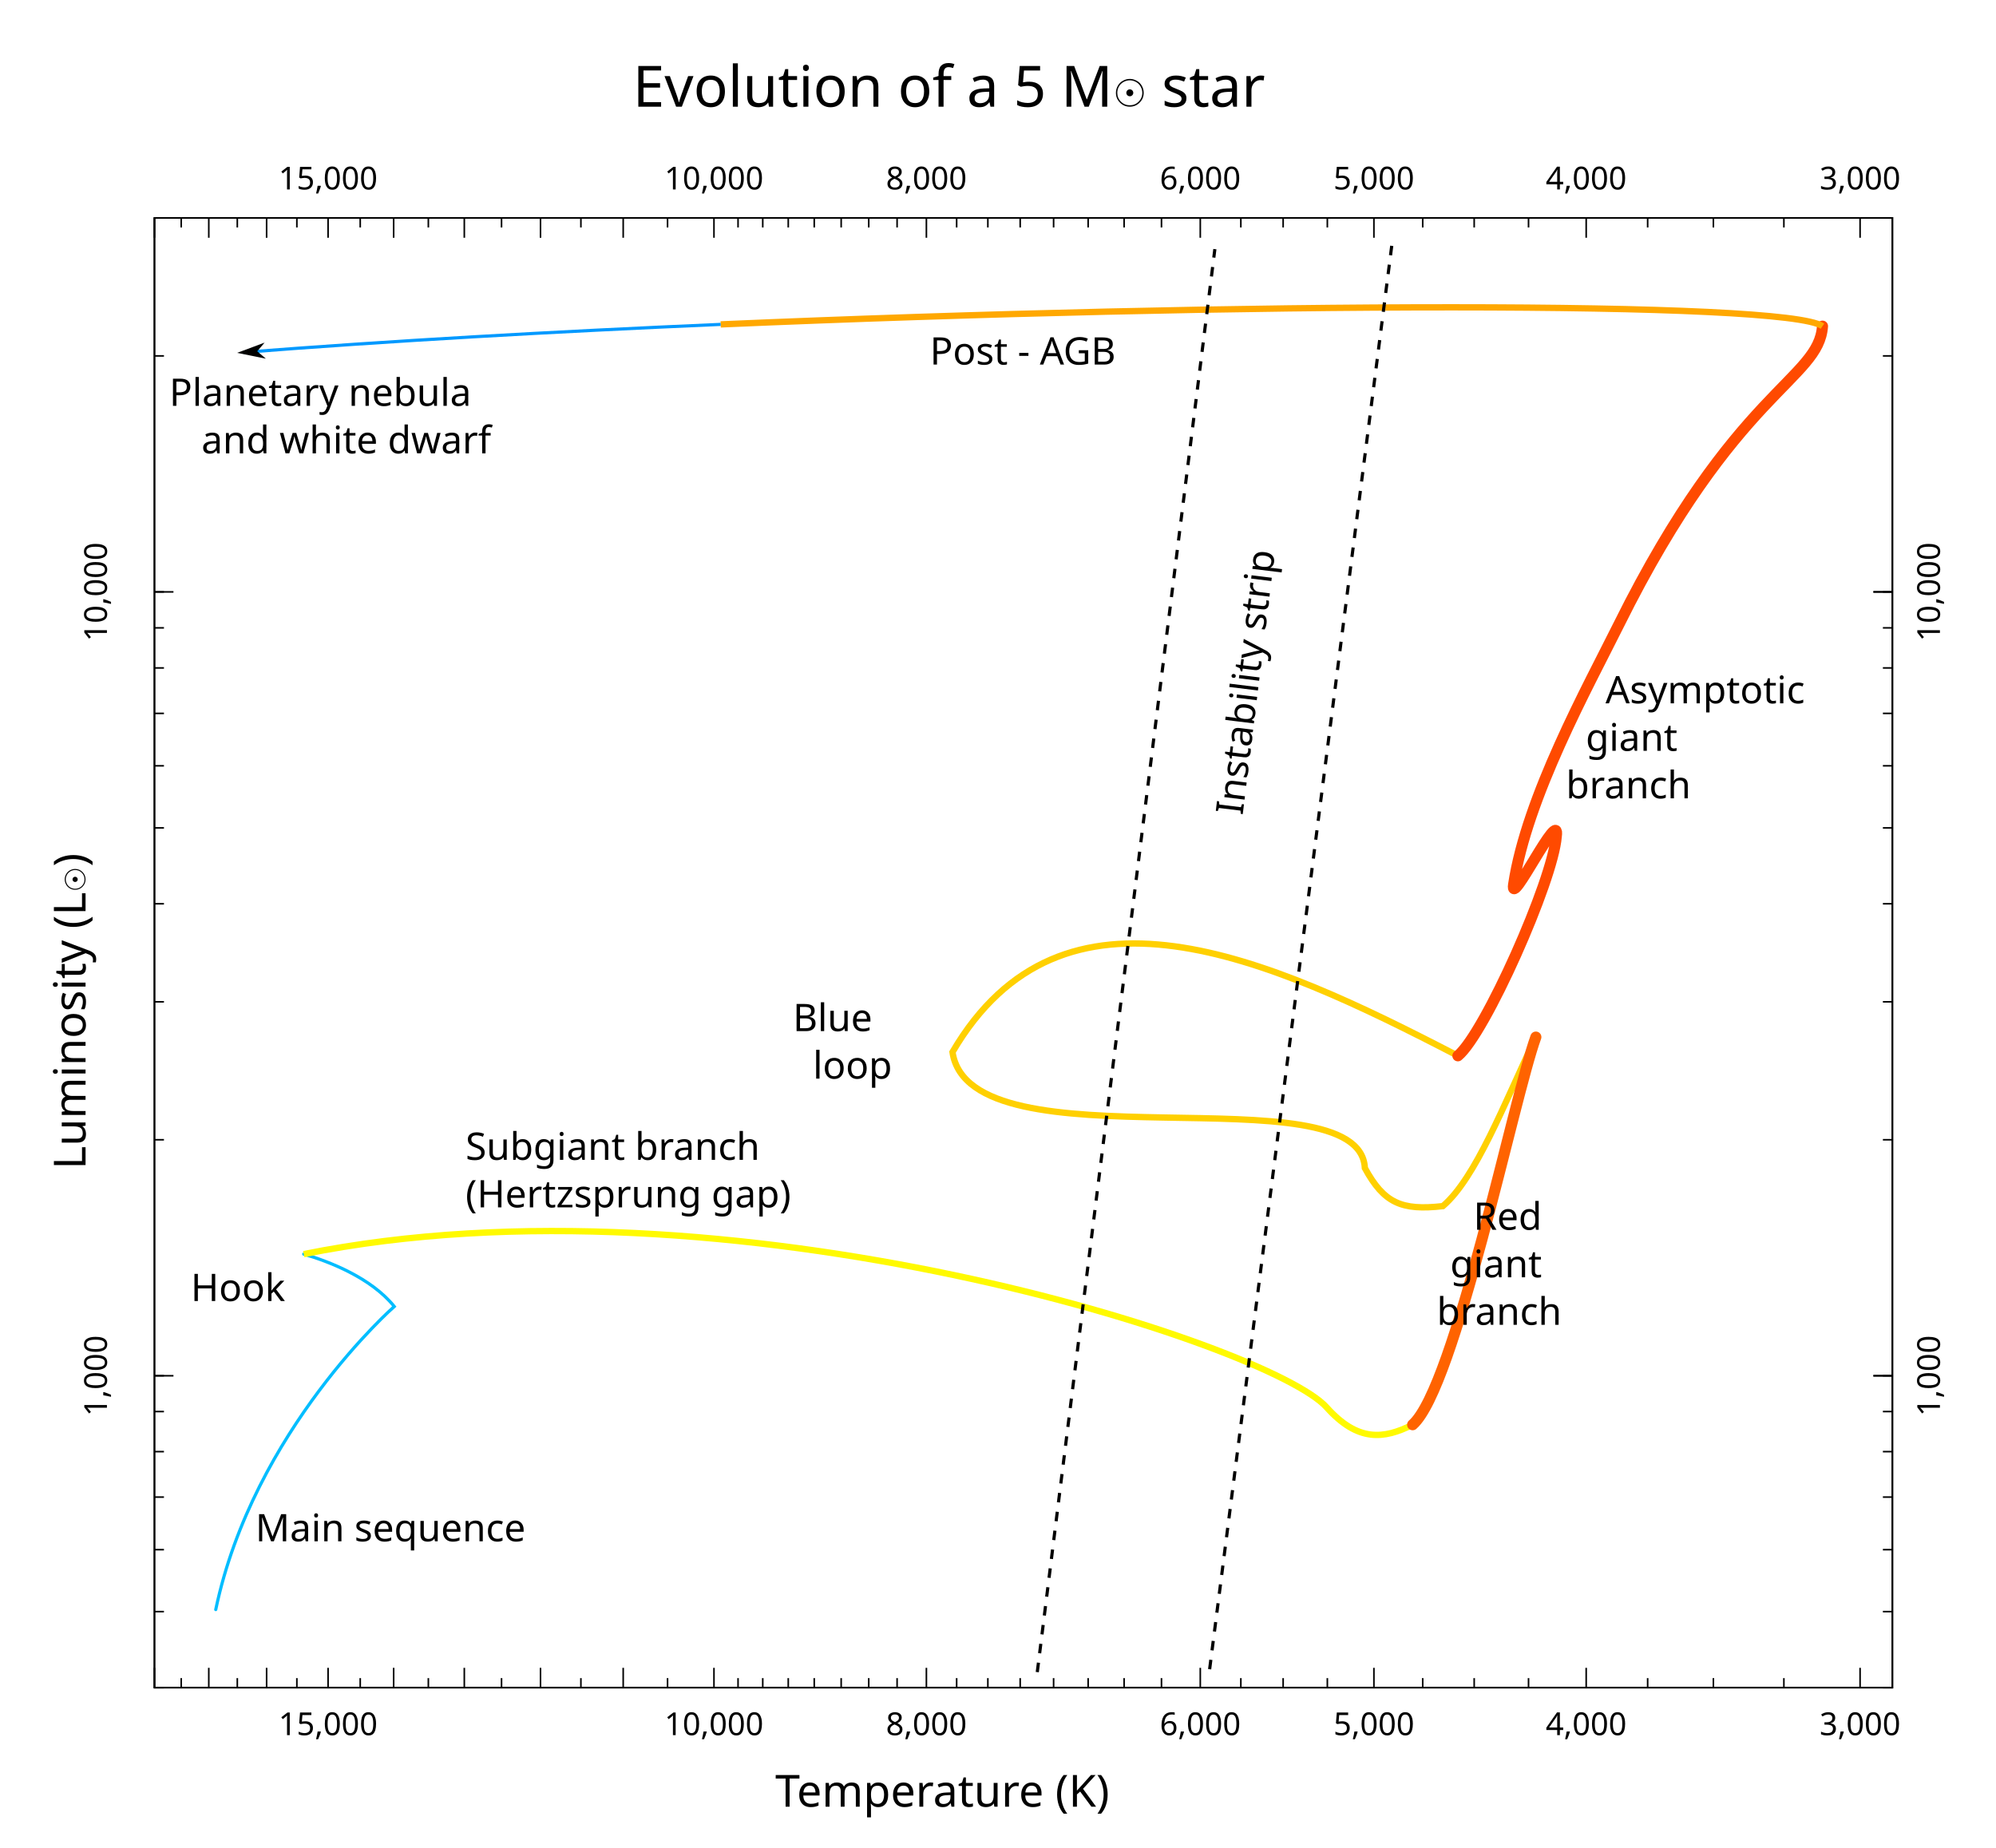
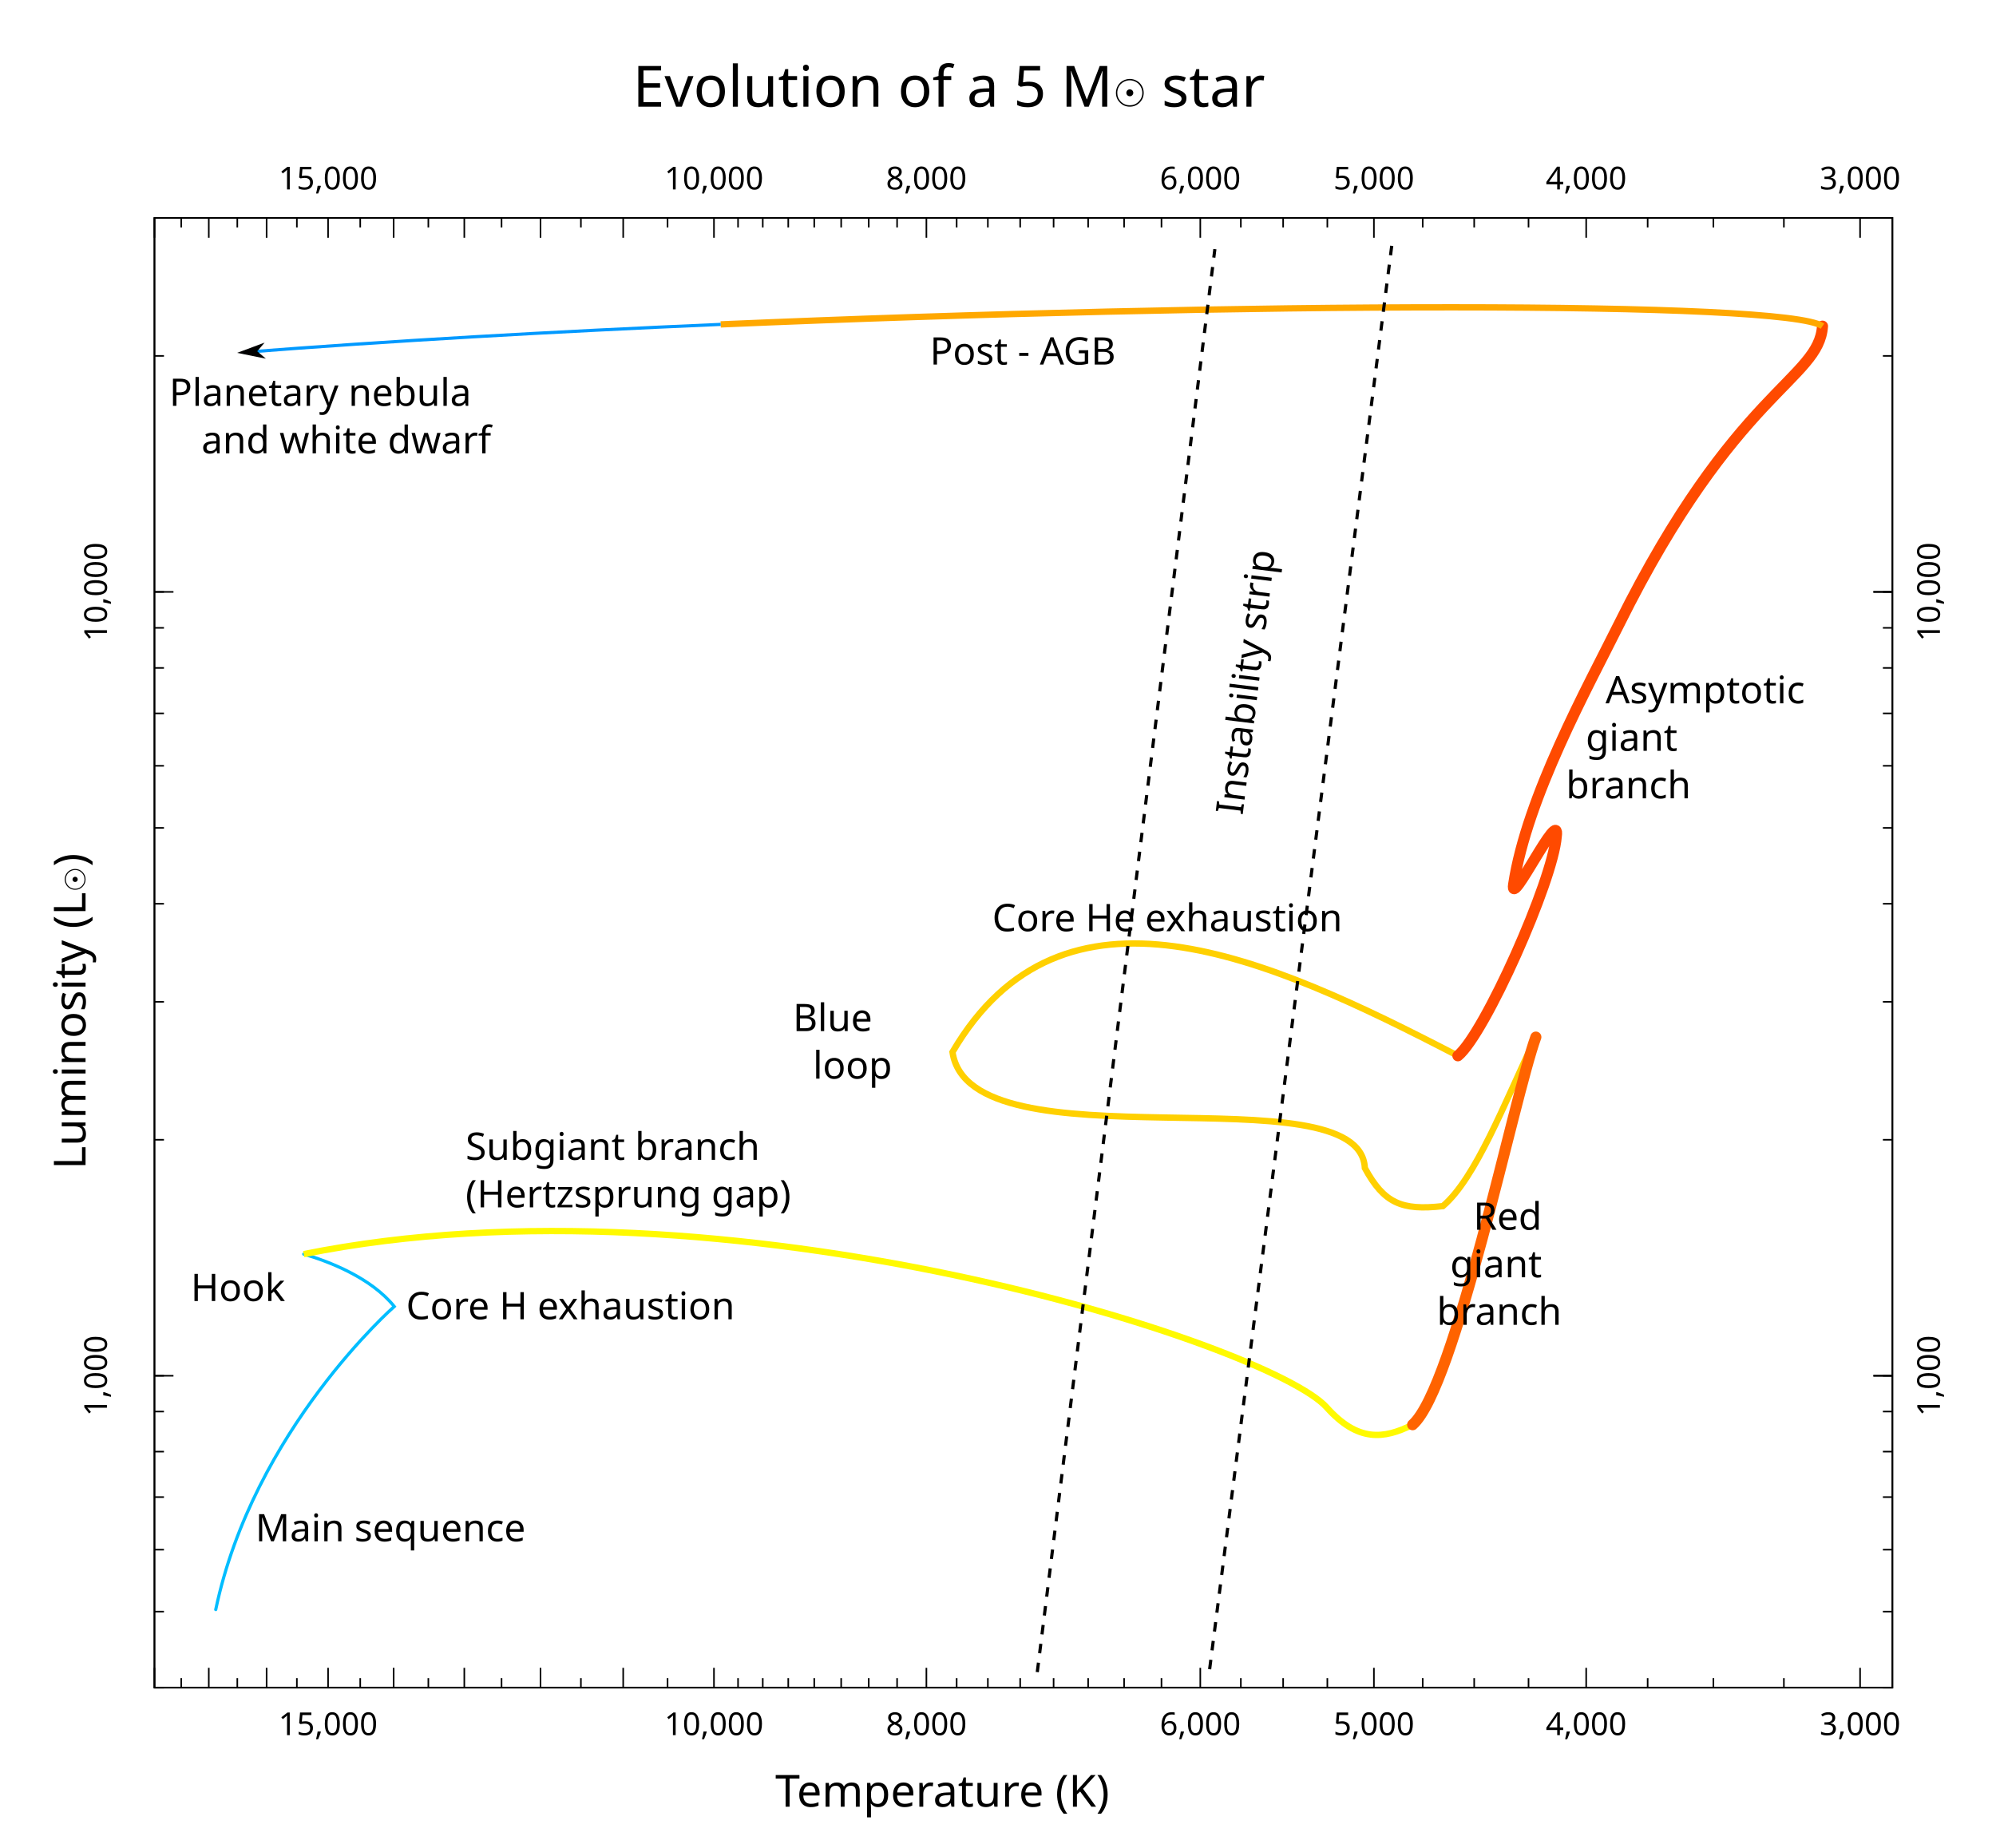
<svg xmlns="http://www.w3.org/2000/svg" xmlns:xlink="http://www.w3.org/1999/xlink" width="1260" height="1166.505" id="svg5977" version="1.1">
  <defs id="defs5979">
    <marker orient="auto" refY="0.0" refX="0.0" id="Arrow1Mend" style="overflow:visible;">
      <path id="path8502" d="M 0.0,0.0 L 5.0,-5.0 L -12.5,0.0 L 5.0,5.0 L 0.0,0.0 z " style="fill-rule:evenodd;stroke:#000000;stroke-width:1.0pt;" transform="scale(0.4) rotate(180) translate(10,0)" />
    </marker>
    <marker orient="auto" refY="0.0" refX="0.0" id="Arrow1Send" style="overflow:visible;">
      <path id="path8508" d="M 0.0,0.0 L 5.0,-5.0 L -12.5,0.0 L 5.0,5.0 L 0.0,0.0 z " style="fill-rule:evenodd;stroke:#000000;stroke-width:1.0pt;" transform="scale(0.2) rotate(180) translate(6,0)" />
    </marker>
  </defs>
  <g id="layer1" transform="translate(-33.65079,-27.06518)">
    <path style="fill:none;stroke:#00bdff;stroke-width:2;stroke-linecap:round;stroke-linejoin:miter;stroke-opacity:1;stroke-miterlimit:4;stroke-dasharray:none" d="M 169.841,1043.294 C 193.651,929.899 282.54,851.94 282.54,851.94 267.923,833.813 241.553,823.598 225.397,818.866" id="path8467" />
    <path style="fill:none;stroke:#fffa00;stroke-width:4;stroke-linecap:butt;stroke-linejoin:miter;stroke-opacity:1;stroke-miterlimit:4;stroke-dasharray:none" d="m 225.397,818.866 c 267.939,-54.081 609.933,56.842 645.732,96.772 19.634,21.9 35.978,20.135 54.268,10.938" id="path8471" />
    <path style="fill:none;stroke:#ffd000;stroke-width:4;stroke-linecap:round;stroke-linejoin:miter;stroke-miterlimit:4;stroke-opacity:1;stroke-dasharray:none" d="m 1003.175,681.847 c -20.24,42.529 -37.835,88.825 -58.679,106.716 -26.109,2.946 -37.196,-1.886 -49.258,-24.032 -3.175,-62.387 -249.206,1.706 -260.317,-73.234 69.38,-118.378 197.957,-60.436 319.048,2.362" id="path9121" />
    <path style="fill:none;stroke:#ff6300;stroke-width:7;stroke-linecap:round;stroke-linejoin:miter;stroke-opacity:1;stroke-miterlimit:4;stroke-dasharray:none" d="M 925.397,926.576 C 952.166,903.011 989.418,719.621 1003.175,681.847" id="path8477" />
    <path style="fill:none;stroke:#ff4a00;stroke-width:7;stroke-linecap:round;stroke-linejoin:miter;stroke-opacity:1;stroke-miterlimit:4;stroke-dasharray:none" d="m 953.968,693.659 c 16.918,-13.868 59.967,-110.42 62.105,-138.462 2.881,-20.274 -29.404,46.7 -26.951,30.398 8.307,-55.198 47.112,-125.286 66.511,-164.353 73.549,-148.118 126.241,-154.392 128.493,-188.252" id="path8481" />
    <path style="fill:none;stroke:#ffa800;stroke-width:4;stroke-linecap:butt;stroke-linejoin:miter;stroke-opacity:1;stroke-miterlimit:4;stroke-dasharray:none" d="M 1184.127,232.991 C 1160.507,216.904 817.13,217.739 488.592,231.876" id="path8487" />
    <path style="fill:none;stroke:#0099ff;stroke-width:2;stroke-linecap:butt;stroke-linejoin:miter;stroke-opacity:1;stroke-miterlimit:4;stroke-dasharray:none;marker-end:url(#Arrow1Mend)" d="m 488.592,231.876 c -105.677,4.548 -209.82,10.472 -301.291,17.652" id="path6840" />
    <g id="gnuplot_canvas" transform="translate(53.65079,116.5714)">
      <rect id="rect7173" height="1024" width="1280" y="0" x="0" style="fill:none" />
      <defs id="defs7175">
        <circle r="0.5" id="gpDot" cx="0" cy="0" style="stroke-width:0.5" />
        <path d="M -1,0 H 1 M 0,-1 v 2" id="gpPt0" style="stroke:currentColor;stroke-width:0.167" />
        <path d="M -1,-1 1,1 M 1,-1 -1,1" id="gpPt1" style="stroke:currentColor;stroke-width:0.167" />
        <path d="M -1,0 1,0 M 0,-1 0,1 m -1,-2 2,2 m -2,0 2,-2" id="gpPt2" style="stroke:currentColor;stroke-width:0.167" />
        <rect height="2" width="2" y="-1" x="-1" id="gpPt3" style="stroke:currentColor;stroke-width:0.167" />
        <rect height="2" width="2" y="-1" x="-1" id="gpPt4" style="fill:currentColor;stroke:currentColor;stroke-width:0.167" />
        <circle r="1" cy="0" cx="0" id="gpPt5" style="stroke:currentColor;stroke-width:0.167" />
        <use id="gpPt6" xlink:href="#gpPt5" style="fill:currentColor;stroke:none" x="0" y="0" width="1" height="1" />
        <path d="m 0,-1.33 -1.33,2 2.66,0 z" id="gpPt7" style="stroke:currentColor;stroke-width:0.167" />
        <use id="gpPt8" xlink:href="#gpPt7" style="fill:currentColor;stroke:none" x="0" y="0" width="1" height="1" />
        <use transform="scale(-1,-1)" id="gpPt9" xlink:href="#gpPt7" style="stroke:currentColor" x="0" y="0" width="1" height="1" />
        <use id="gpPt10" xlink:href="#gpPt9" style="fill:currentColor;stroke:none" x="0" y="0" width="1" height="1" />
        <use transform="matrix(0.7071068,0.7071068,-0.7071068,0.7071068,0,0)" id="gpPt11" xlink:href="#gpPt3" style="stroke:currentColor" x="0" y="0" width="1" height="1" />
        <use id="gpPt12" xlink:href="#gpPt11" style="fill:currentColor;stroke:none" x="0" y="0" width="1" height="1" />
      </defs>
      <g id="g7191" style="color:#ffffff;fill:none;stroke:currentColor;stroke-width:1;stroke-linecap:butt;stroke-linejoin:miter" />
      <g id="g7193" style="color:#000000;fill:none;stroke:currentColor;stroke-width:1;stroke-linecap:butt;stroke-linejoin:miter">
        <path id="path7195" d="m 77.5,976 6,0 m 1091.1,0 -6,0 M 77.5,928 l 6,0 m 1091.1,0 -6,0 M 77.5,888.9 l 6,0 m 1091.1,0 -6,0 M 77.5,855.7 l 6,0 m 1091.1,0 -6,0 M 77.5,827 l 6,0 m 1091.1,0 -6,0 M 77.5,801.7 l 6,0 m 1091.1,0 -6,0 M 77.5,779.1 l 12,0 m 1085.1,0 -12,0 h 0.01" />
        <g id="g7197" style="font-size:20px;text-anchor:middle;fill:#000000;stroke:none;font-family:Verdana" transform="matrix(0,-1,1,0,47.5,779.1)">
          <text id="text7199">
            <tspan id="tspan7201">1,000</tspan>
          </text>
        </g>
        <path id="path7203" d="m 77.5,779.1 6,0 m 1091.1,0 -6,0 m -1091.1,-149 6,0 m 1091.1,0 -6,0 M 77.5,543 l 6,0 m 1091.1,0 -6,0 M 77.5,481.1 l 6,0 m 1091.1,0 -6,0 M 77.5,433.2 l 6,0 m 1091.1,0 -6,0 M 77.5,394 l 6,0 m 1091.1,0 -6,0 M 77.5,360.9 l 6,0 m 1091.1,0 -6,0 M 77.5,332.2 l 6,0 m 1091.1,0 -6,0 M 77.5,306.9 l 6,0 m 1091.1,0 -6,0 M 77.5,284.2 l 12,0 m 1085.1,0 -12,0 h 0.01" />
        <g id="g7205" style="font-size:20px;text-anchor:middle;fill:#000000;stroke:none;font-family:Verdana" transform="matrix(0,-1,1,0,47.5,284.2)">
          <text id="text7207">
            <tspan id="tspan7209">10,000</tspan>
          </text>
        </g>
        <path id="path7211" d="m 77.5,284.2 6,0 m 1091.1,0 -6,0 m -1091.1,-149 6,0 m 1091.1,0 -6,0 M 77.5,48.1 l 6,0 m 1091.1,0 -6,0 m -14.4,927.9 0,-12 h 0.01" />
        <g id="g7213" style="font-size:20px;text-anchor:middle;fill:#000000;stroke:none;font-family:Verdana" transform="translate(1154.2,1006)">
          <text id="text7215">
            <tspan id="tspan7217">3,000</tspan>
          </text>
        </g>
        <path id="path7219" d="m 1106.1,976 0,-6 m -44.5,6 0,-6 m -41.5,6 0,-6 m -38.8,6 0,-12 h 0.01" />
        <g id="g7221" style="font-size:20px;text-anchor:middle;fill:#000000;stroke:none;font-family:Verdana" transform="translate(981.3,1006)">
          <text id="text7223">
            <tspan id="tspan7225">4,000</tspan>
          </text>
        </g>
        <path id="path7227" d="m 944.9,976 0,-6 m -34.3,6 0,-6 m -32.5,6 0,-6 m -30.8,6 0,-12 h 0.01" />
        <g id="g7229" style="font-size:20px;text-anchor:middle;fill:#000000;stroke:none;font-family:Verdana" transform="translate(847.3,1006)">
          <text id="text7231">
            <tspan id="tspan7233">5,000</tspan>
          </text>
        </g>
        <path id="path7235" d="m 817.9,976 0,-6 m -27.9,6 0,-6 m -26.7,6 0,-6 m -25.6,6 0,-12 h 0.01" />
        <g id="g7237" style="font-size:20px;text-anchor:middle;fill:#000000;stroke:none;font-family:Verdana" transform="translate(737.7,1006)">
          <text id="text7239">
            <tspan id="tspan7241">6,000</tspan>
          </text>
        </g>
        <path id="path7243" d="m 713.2,976 0,-6 m -23.6,6 0,-6 m -22.7,6 0,-6 m -21.8,6 0,-6 m -21.1,6 0,-6 m -20.4,6 0,-6 m -19.7,6 0,-6 m -19.1,6 0,-12 h 0.01" />
        <g id="g7245" style="font-size:20px;text-anchor:middle;fill:#000000;stroke:none;font-family:Verdana" transform="translate(564.8,1006)">
          <text id="text7247">
            <tspan id="tspan7249">8,000</tspan>
          </text>
        </g>
        <path id="path7251" d="m 546.3,976 0,-6 m -17.9,6 0,-6 m -17.4,6 0,-6 m -17,6 0,-6 m -16.4,6 0,-6 m -16.1,6 0,-6 m -15.6,6 0,-6 m -15.2,6 0,-12 h 0.01" />
        <g id="g7253" style="font-size:20px;text-anchor:middle;fill:#000000;stroke:none;font-family:Verdana" transform="translate(430.7,1006)">
          <text id="text7255">
            <tspan id="tspan7257">10,000</tspan>
          </text>
        </g>
        <path id="path7259" d="m 401.4,976 0,-6 m -28,6 0,-12 h 0.01" />
        <g id="g7261" style="font-size:20px;text-anchor:middle;fill:#000000;stroke:none;font-family:Verdana" transform="translate(373.4,1006)">
          <text id="text7263" />
        </g>
        <path id="path7265" d="m 346.7,976 0,-6 m -25.5,6 0,-12 h 0.01" />
        <g id="g7267" style="font-size:20px;text-anchor:middle;fill:#000000;stroke:none;font-family:Verdana" transform="translate(321.2,1006)">
          <text id="text7269" />
        </g>
        <path id="path7271" d="m 296.6,976 0,-6 m -23.5,6 0,-12 h 0.01" />
        <g id="g7273" style="font-size:20px;text-anchor:middle;fill:#000000;stroke:none;font-family:Verdana" transform="translate(273.1,1006)">
          <text id="text7275" />
        </g>
        <path id="path7277" d="m 250.4,976 0,-6 m -21.9,6 0,-12 h 0.01" />
        <g id="g7279" style="font-size:20px;text-anchor:middle;fill:#000000;stroke:none;font-family:Verdana" transform="translate(228.5,1006)">
          <text id="text7281" />
        </g>
        <path id="path7283" d="m 207.4,976 0,-6 m -20.3,6 0,-12 h 0.01" />
        <g id="g7285" style="font-size:20px;text-anchor:middle;fill:#000000;stroke:none;font-family:Verdana" transform="translate(187.1,1006)">
          <text id="text7287">
            <tspan id="tspan7289">15,000</tspan>
          </text>
        </g>
        <path id="path7291" d="m 167.4,976 0,-6 m -19.1,6 0,-12 h 0.01" />
        <g id="g7293" style="font-size:20px;text-anchor:middle;fill:#000000;stroke:none;font-family:Verdana" transform="translate(148.3,1006)">
          <text id="text7295" />
        </g>
        <path id="path7297" d="m 129.8,976 0,-6 m -18,6 0,-12 h 0.01" />
        <g id="g7299" style="font-size:20px;text-anchor:middle;fill:#000000;stroke:none;font-family:Verdana" transform="translate(111.8,1006)">
          <text id="text7301" />
        </g>
        <path id="path7303" d="m 94.4,976 0,-6 m -16.9,6 0,-12 h 0.01" />
        <g id="g7305" style="font-size:20px;text-anchor:middle;fill:#000000;stroke:none;font-family:Verdana" transform="translate(77.5,1006)">
          <text id="text7307" />
        </g>
        <path id="path7309" d="m 1174.6,779.1 -12,0 h 0.01" />
        <g id="g7311" style="font-size:20px;text-anchor:middle;fill:#000000;stroke:none;font-family:Verdana" transform="matrix(0,-1,1,0,1204.6,779.1)">
          <text id="text7313">
            <tspan id="tspan7315">1,000</tspan>
          </text>
        </g>
        <path id="path7317" d="m 1174.6,284.2 -12,0 h 0.01" />
        <g id="g7319" style="font-size:20px;text-anchor:middle;fill:#000000;stroke:none;font-family:Verdana" transform="matrix(0,-1,1,0,1204.6,284.2)">
          <text id="text7321">
            <tspan id="tspan7323">10,000</tspan>
          </text>
        </g>
        <path id="path7325" d="m 1154.2,48.1 0,12 h 0.01" />
        <g id="g7327" style="font-size:20px;text-anchor:middle;fill:#000000;stroke:none;font-family:Verdana" transform="translate(1154.2,30.1)">
          <text id="text7329">
            <tspan id="tspan7331">3,000</tspan>
          </text>
        </g>
        <path id="path7333" d="m 1106.1,48.1 0,6 m -44.5,-6 0,6 m -41.5,-6 0,6 m -38.8,-6 0,12 h 0.01" />
        <g id="g7335" style="font-size:20px;text-anchor:middle;fill:#000000;stroke:none;font-family:Verdana" transform="translate(981.3,30.1)">
          <text id="text7337">
            <tspan id="tspan7339">4,000</tspan>
          </text>
        </g>
        <path id="path7341" d="m 944.9,48.1 0,6 m -34.3,-6 0,6 m -32.5,-6 0,6 m -30.8,-6 0,12 h 0.01" />
        <g id="g7343" style="font-size:20px;text-anchor:middle;fill:#000000;stroke:none;font-family:Verdana" transform="translate(847.3,30.1)">
          <text id="text7345">
            <tspan id="tspan7347">5,000</tspan>
          </text>
        </g>
        <path id="path7349" d="m 817.9,48.1 0,6 m -27.9,-6 0,6 m -26.7,-6 0,6 m -25.6,-6 0,12 h 0.01" />
        <g id="g7351" style="font-size:20px;text-anchor:middle;fill:#000000;stroke:none;font-family:Verdana" transform="translate(737.7,30.1)">
          <text id="text7353">
            <tspan id="tspan7355">6,000</tspan>
          </text>
        </g>
        <path id="path7357" d="m 713.2,48.1 0,6 m -23.6,-6 0,6 m -22.7,-6 0,6 m -21.8,-6 0,6 m -21.1,-6 0,6 m -20.4,-6 0,6 m -19.7,-6 0,6 m -19.1,-6 0,12 h 0.01" />
        <g id="g7359" style="font-size:20px;text-anchor:middle;fill:#000000;stroke:none;font-family:Verdana" transform="translate(564.8,30.1)">
          <text id="text7361">
            <tspan id="tspan7363">8,000</tspan>
          </text>
        </g>
        <path id="path7365" d="m 546.3,48.1 0,6 m -17.9,-6 0,6 m -17.4,-6 0,6 m -17,-6 0,6 m -16.4,-6 0,6 m -16.1,-6 0,6 m -15.6,-6 0,6 m -15.2,-6 0,12 h 0.01" />
        <g id="g7367" style="font-size:20px;text-anchor:middle;fill:#000000;stroke:none;font-family:Verdana" transform="translate(430.7,30.1)">
          <text id="text7369">
            <tspan id="tspan7371">10,000</tspan>
          </text>
        </g>
        <path id="path7373" d="m 401.4,48.1 0,6 m -28,-6 0,12 h 0.01" />
        <g id="g7375" style="font-size:20px;text-anchor:middle;fill:#000000;stroke:none;font-family:Verdana" transform="translate(373.4,30.1)">
          <text id="text7377" />
        </g>
        <path id="path7379" d="m 346.7,48.1 0,6 m -25.5,-6 0,12 h 0.01" />
        <g id="g7381" style="font-size:20px;text-anchor:middle;fill:#000000;stroke:none;font-family:Verdana" transform="translate(321.2,30.1)">
          <text id="text7383" />
        </g>
        <path id="path7385" d="m 296.6,48.1 0,6 m -23.5,-6 0,12 h 0.01" />
        <g id="g7387" style="font-size:20px;text-anchor:middle;fill:#000000;stroke:none;font-family:Verdana" transform="translate(273.1,30.1)">
          <text id="text7389" />
        </g>
        <path id="path7391" d="m 250.4,48.1 0,6 m -21.9,-6 0,12 h 0.01" />
        <g id="g7393" style="font-size:20px;text-anchor:middle;fill:#000000;stroke:none;font-family:Verdana" transform="translate(228.5,30.1)">
          <text id="text7395" />
        </g>
        <path id="path7397" d="m 207.4,48.1 0,6 m -20.3,-6 0,12 h 0.01" />
        <g id="g7399" style="font-size:20px;text-anchor:middle;fill:#000000;stroke:none;font-family:Verdana" transform="translate(187.1,30.1)">
          <text id="text7401">
            <tspan id="tspan7403">15,000</tspan>
          </text>
        </g>
        <path id="path7405" d="m 167.4,48.1 0,6 m -19.1,-6 0,12 h 0.01" />
        <g id="g7407" style="font-size:20px;text-anchor:middle;fill:#000000;stroke:none;font-family:Verdana" transform="translate(148.3,30.1)">
          <text id="text7409" />
        </g>
        <path id="path7411" d="m 129.8,48.1 0,6 m -18,-6 0,12 h 0.01" />
        <g id="g7413" style="font-size:20px;text-anchor:middle;fill:#000000;stroke:none;font-family:Verdana" transform="translate(111.8,30.1)">
          <text id="text7415" />
        </g>
        <path id="path7417" d="m 94.4,48.1 0,6 m -16.9,-6 0,12 h 0.01" />
        <g id="g7419" style="font-size:20px;text-anchor:middle;fill:#000000;stroke:none;font-family:Verdana" transform="translate(77.5,30.1)">
          <text id="text7421" />
        </g>
        <path id="path7423" d="m 77.5,48.1 0,927.9 1097.1,0 0,-927.9 -1097.1,0 z m 0,0 h 0.01" />
      </g>
      <g id="gnuplot_plot_1">
        <g id="g7428" style="color:#ff0000;fill:none;stroke:currentColor;stroke-width:1;stroke-linecap:butt;stroke-linejoin:miter" />
      </g>
      <g id="g7430" style="color:#000000;fill:none;stroke:currentColor;stroke-width:1;stroke-linecap:butt;stroke-linejoin:miter">
        <path id="path7432" d="m 77.5,48.1 0,927.9 1097.1,0 0,-927.9 -1097.1,0 z m 0,0 h 0.01" />
      </g>
    </g>
    <path style="fill:none;stroke:#000000;stroke-width:2;stroke-linecap:butt;stroke-linejoin:miter;stroke-miterlimit:4;stroke-opacity:1;stroke-dasharray:6, 6;stroke-dashoffset:0" d="M 688.448,1068.769 800.547,170.356" id="path7579" transform="translate(0,14)" />
    <path style="fill:none;stroke:#000000;stroke-width:2;stroke-linecap:butt;stroke-linejoin:miter;stroke-miterlimit:4;stroke-opacity:1;stroke-dasharray:6, 6;stroke-dashoffset:0" d="M 797.249,1066.952 912.311,167.411" id="path7581" transform="translate(0,14)" />
    <text xml:space="preserve" style="font-size:36px;font-style:normal;font-variant:normal;font-weight:normal;font-stretch:normal;text-align:start;line-height:125%;letter-spacing:0px;word-spacing:0px;writing-mode:lr-tb;text-anchor:start;fill:#000000;fill-opacity:1;stroke:none;font-family:Sans;-inkscape-font-specification:Sans" x="433.12" y="94.417" id="text4827">
      <tspan x="433.12" y="94.417" id="tspan4831">Evolution of a 5 M<tspan style="font-size:24px;font-style:normal;font-variant:normal;font-weight:normal;font-stretch:normal;text-align:start;line-height:125%;writing-mode:lr-tb;text-anchor:start;font-family:Sans;-inkscape-font-specification:Sans" id="tspan4835">☉</tspan> star</tspan>
    </text>
    <text xml:space="preserve" style="font-size:28px;font-style:normal;font-variant:normal;font-weight:normal;font-stretch:normal;text-align:end;line-height:125%;letter-spacing:0px;word-spacing:0px;writing-mode:lr-tb;text-anchor:end;fill:#000000;fill-opacity:1;stroke:none;font-family:Sans;-inkscape-font-specification:Sans" x="-529.402" y="87.653" id="text3773" transform="matrix(0,-1,1,0,0,0)">
      <tspan id="tspan3775" x="-529.402" y="87.653">Luminosity (L<tspan style="font-size:18px;font-style:normal;font-variant:normal;font-weight:normal;font-stretch:normal;text-align:end;line-height:125%;writing-mode:lr-tb;text-anchor:end;font-family:Sans;-inkscape-font-specification:Sans" id="tspan3777">☉</tspan>)</tspan>
    </text>
    <text xml:space="preserve" style="font-size:28px;font-style:normal;font-variant:normal;font-weight:normal;font-stretch:normal;text-align:end;line-height:125%;letter-spacing:0px;word-spacing:0px;writing-mode:lr-tb;text-anchor:end;fill:#000000;fill-opacity:1;stroke:none;font-family:Sans;-inkscape-font-specification:Sans" x="770.371" y="1167.746" id="text3769">
      <tspan id="tspan3771" x="770.371" y="1167.746">Temperature (K)</tspan>
    </text>
    <text xml:space="preserve" style="font-size:24px;font-style:normal;font-variant:normal;font-weight:normal;font-stretch:normal;text-align:end;line-height:125%;letter-spacing:0px;word-spacing:0px;writing-mode:lr-tb;text-anchor:end;fill:#000000;fill-opacity:1;stroke:none;font-family:Sans;-inkscape-font-specification:Sans" x="-238.974" y="878" id="text4879" transform="matrix(0.1218694,-0.9925462,0.9925462,0.1218694,0,0)">
      <tspan id="tspan4881" x="-238.974" y="878">Instability strip</tspan>
    </text>
    <text xml:space="preserve" style="font-size:24px;font-style:normal;font-variant:normal;font-weight:normal;font-stretch:normal;text-align:end;line-height:125%;letter-spacing:0px;word-spacing:0px;writing-mode:lr-tb;text-anchor:end;fill:#000000;fill-opacity:1;stroke:none;font-family:Sans;-inkscape-font-specification:Sans" x="1050.676" y="803.504" id="text4851">
      <tspan id="tspan4853" x="1050.676" y="803.504">Red</tspan>
      <tspan x="1050.676" y="833.504" id="tspan4855">giant</tspan>
      <tspan x="1050.676" y="863.504" id="tspan4857">branch</tspan>
    </text>
    <text xml:space="preserve" style="font-size:24px;font-style:normal;font-variant:normal;font-weight:normal;font-stretch:normal;text-align:end;line-height:125%;letter-spacing:0px;word-spacing:0px;writing-mode:lr-tb;text-anchor:end;fill:#000000;fill-opacity:1;stroke:none;font-family:Sans;-inkscape-font-specification:Sans" x="769.181" y="257.237" id="text4903">
      <tspan id="tspan4905" x="769.181" y="257.237">Post - AGB</tspan>
    </text>
    <text xml:space="preserve" style="font-size:24px;font-style:normal;font-variant:normal;font-weight:normal;font-stretch:normal;text-align:end;line-height:125%;letter-spacing:0px;word-spacing:0px;writing-mode:lr-tb;text-anchor:end;fill:#000000;fill-opacity:1;stroke:none;font-family:Sans;-inkscape-font-specification:Sans" x="374.873" y="283.293" id="text4887">
      <tspan id="tspan4889" x="374.873" y="283.293">Planetary nebula</tspan>
      <tspan x="374.873" y="313.293" id="tspan4891">and white dwarf</tspan>
    </text>
    <text xml:space="preserve" style="font-size:24px;font-style:normal;font-variant:normal;font-weight:normal;font-stretch:normal;text-align:start;line-height:125%;letter-spacing:0px;word-spacing:0px;writing-mode:lr-tb;text-anchor:start;fill:#000000;fill-opacity:1;stroke:none;font-family:Sans;-inkscape-font-specification:Sans" x="1022.189" y="471.11" id="text4859">
      <tspan x="1022.189" y="471.11" id="tspan4863">    Asymptotic</tspan>
      <tspan x="1022.189" y="501.11" id="tspan4899">  giant</tspan>
      <tspan x="1022.189" y="531.11" id="tspan4901">branch</tspan>
    </text>
    <text xml:space="preserve" style="font-size:24px;font-style:normal;font-variant:normal;font-weight:normal;font-stretch:normal;text-align:end;line-height:125%;letter-spacing:0px;word-spacing:0px;writing-mode:lr-tb;text-anchor:end;fill:#000000;fill-opacity:1;stroke:none;font-family:Sans;-inkscape-font-specification:Sans" x="628.017" y="678.078" id="text9222">
      <tspan id="tspan9224" x="628.017" y="678.078">Blue</tspan>
      <tspan x="628.017" y="708.078" id="tspan9226">loop</tspan>
    </text>
    <text xml:space="preserve" style="font-size:24px;font-style:normal;font-variant:normal;font-weight:normal;font-stretch:normal;text-align:start;line-height:125%;letter-spacing:0px;word-spacing:0px;writing-mode:lr-tb;text-anchor:start;fill:#000000;fill-opacity:1;stroke:none;font-family:Sans;-inkscape-font-specification:Sans" x="194.873" y="1000.192" id="text4839">
      <tspan id="tspan4841" x="194.873" y="1000.192">Main sequence</tspan>
    </text>
    <text xml:space="preserve" style="font-size:24px;font-style:normal;font-variant:normal;font-weight:normal;font-stretch:normal;text-align:start;line-height:125%;letter-spacing:0px;word-spacing:0px;writing-mode:lr-tb;text-anchor:start;fill:#000000;fill-opacity:1;stroke:none;font-family:Sans;-inkscape-font-specification:Sans" x="327.556" y="759.349" id="text4843">
      <tspan x="327.556" y="759.349" id="tspan4847">Subgiant branch</tspan>
+       <tspan x="290" y="860" id="tspan4847">Core H exhaustion</tspan>
+       <tspan x="660" y="615" id="tspan4847">Core He exhaustion</tspan>
      <tspan x="327.556" y="789.349" id="tspan9282">(Hertzsprung gap)</tspan>
      <tspan x="327.556" y="819.349" id="tspan4849" />
    </text>
    <text xml:space="preserve" style="font-size:24px;font-style:normal;font-variant:normal;font-weight:normal;font-stretch:normal;text-align:end;line-height:125%;letter-spacing:0px;word-spacing:0px;writing-mode:lr-tb;text-anchor:end;fill:#000000;fill-opacity:1;stroke:none;font-family:Sans;-inkscape-font-specification:Sans" x="244.918" y="848.5" id="text9284">
      <tspan id="tspan9286" x="244.918" y="848.5">Hook</tspan>
    </text>
  </g>
</svg>
